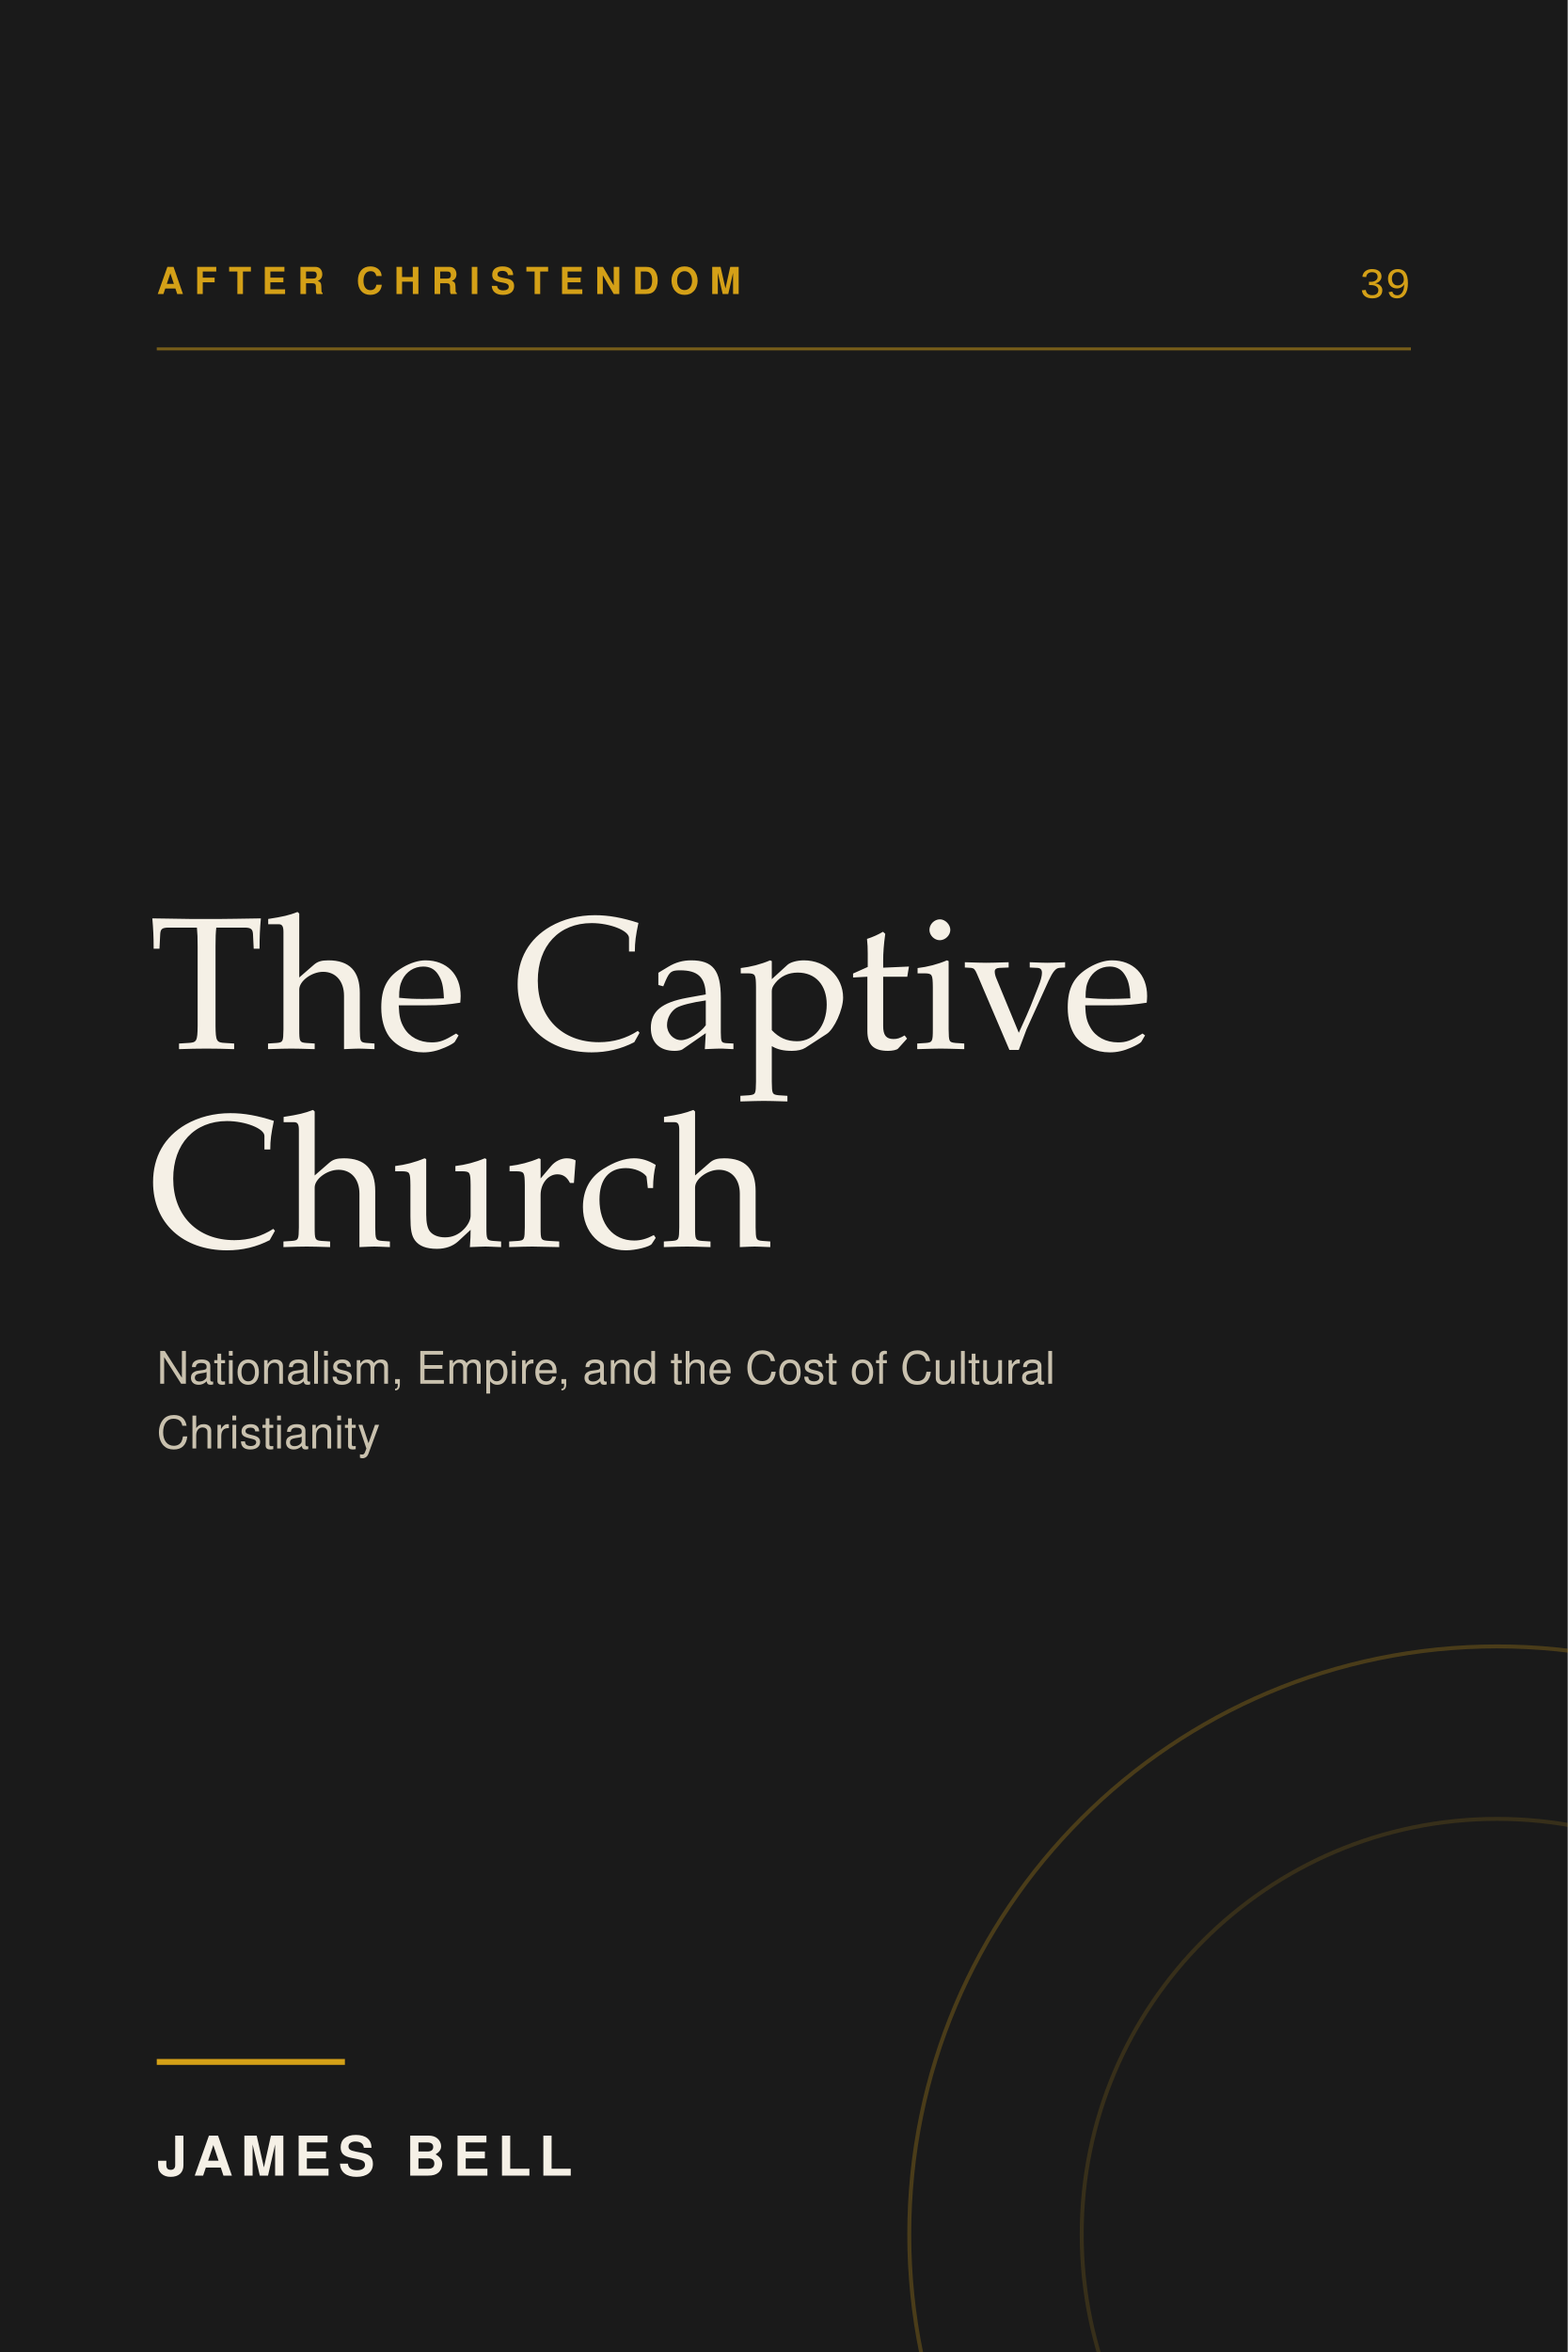
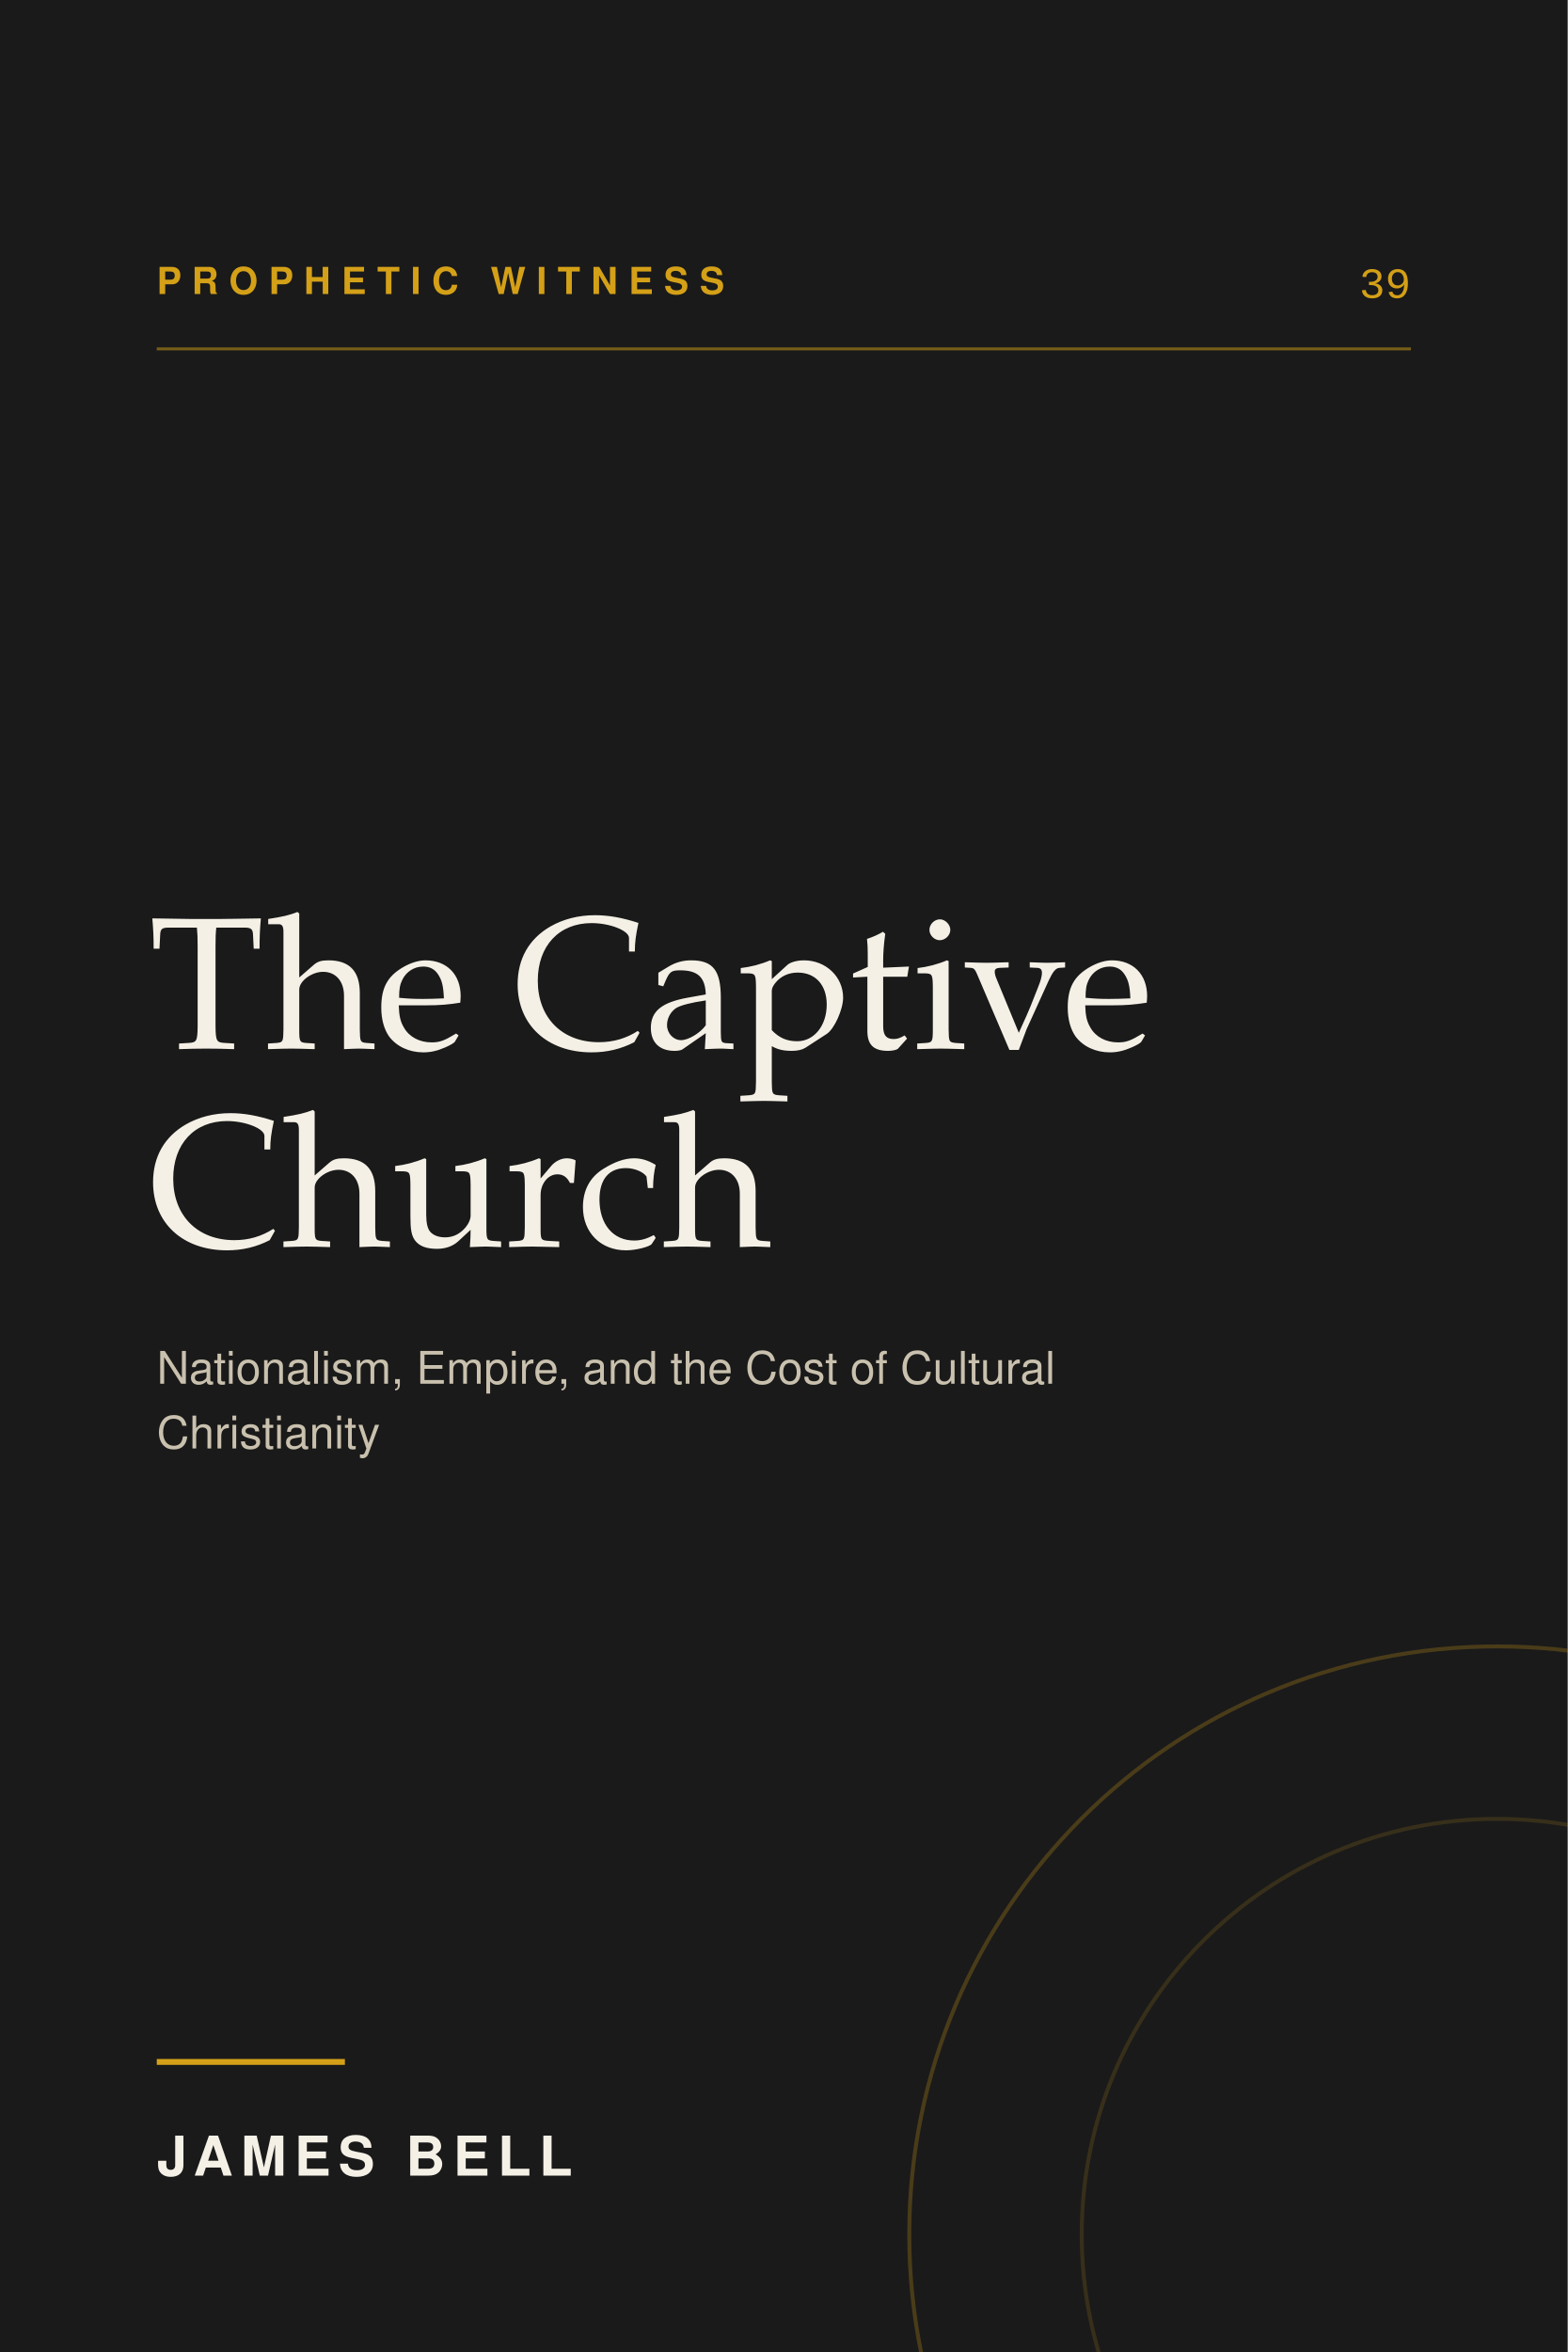
<svg xmlns="http://www.w3.org/2000/svg" width="800" height="1200" viewBox="0 0 800 1200" role="img" aria-label="The Captive Church by James Bell">
  <rect width="800" height="1200" fill="#1A1A1A" />
  <circle cx="764" cy="1140" r="300" fill="none" stroke="#D4A017" stroke-width="2" opacity="0.26" />
  <circle cx="764" cy="1140" r="212" fill="none" stroke="#D4A017" stroke-width="2" opacity="0.16" />
-   <text x="80" y="150" font-family="Helvetica, Arial, sans-serif" font-size="19" letter-spacing="5.5" font-weight="700" fill="#D4A017">AFTER CHRISTENDOM</text>
+   <text x="80" y="150" font-family="Helvetica, Arial, sans-serif" font-size="19" letter-spacing="5.5" font-weight="700" fill="#D4A017">PROPHETIC WITNESS</text>
  <text x="720" y="152" text-anchor="end" font-family="'JetBrains Mono', 'Courier New', monospace" font-size="22" fill="#D4A017">39</text>
  <line x1="80" y1="178" x2="720" y2="178" stroke="#D4A017" stroke-width="1.5" opacity="0.5" />
  <text x="76" y="535" font-family="Palatino, 'Palatino Linotype', Georgia, serif" font-size="96" fill="#F5F0E6">The Captive</text>
  <text x="76" y="636" font-family="Palatino, 'Palatino Linotype', Georgia, serif" font-size="96" fill="#F5F0E6">Church</text>
  <text x="80" y="706" font-family="Helvetica, Arial, sans-serif" font-size="23" fill="#C9C1AE">Nationalism, Empire, and the Cost of Cultural</text>
  <text x="80" y="739" font-family="Helvetica, Arial, sans-serif" font-size="23" fill="#C9C1AE">Christianity</text>
  <line x1="80" y1="1052" x2="176" y2="1052" stroke="#D4A017" stroke-width="3" />
  <text x="80" y="1110" font-family="Helvetica, Arial, sans-serif" font-size="28" letter-spacing="4" font-weight="700" fill="#F5F0E6">JAMES BELL</text>
</svg>
